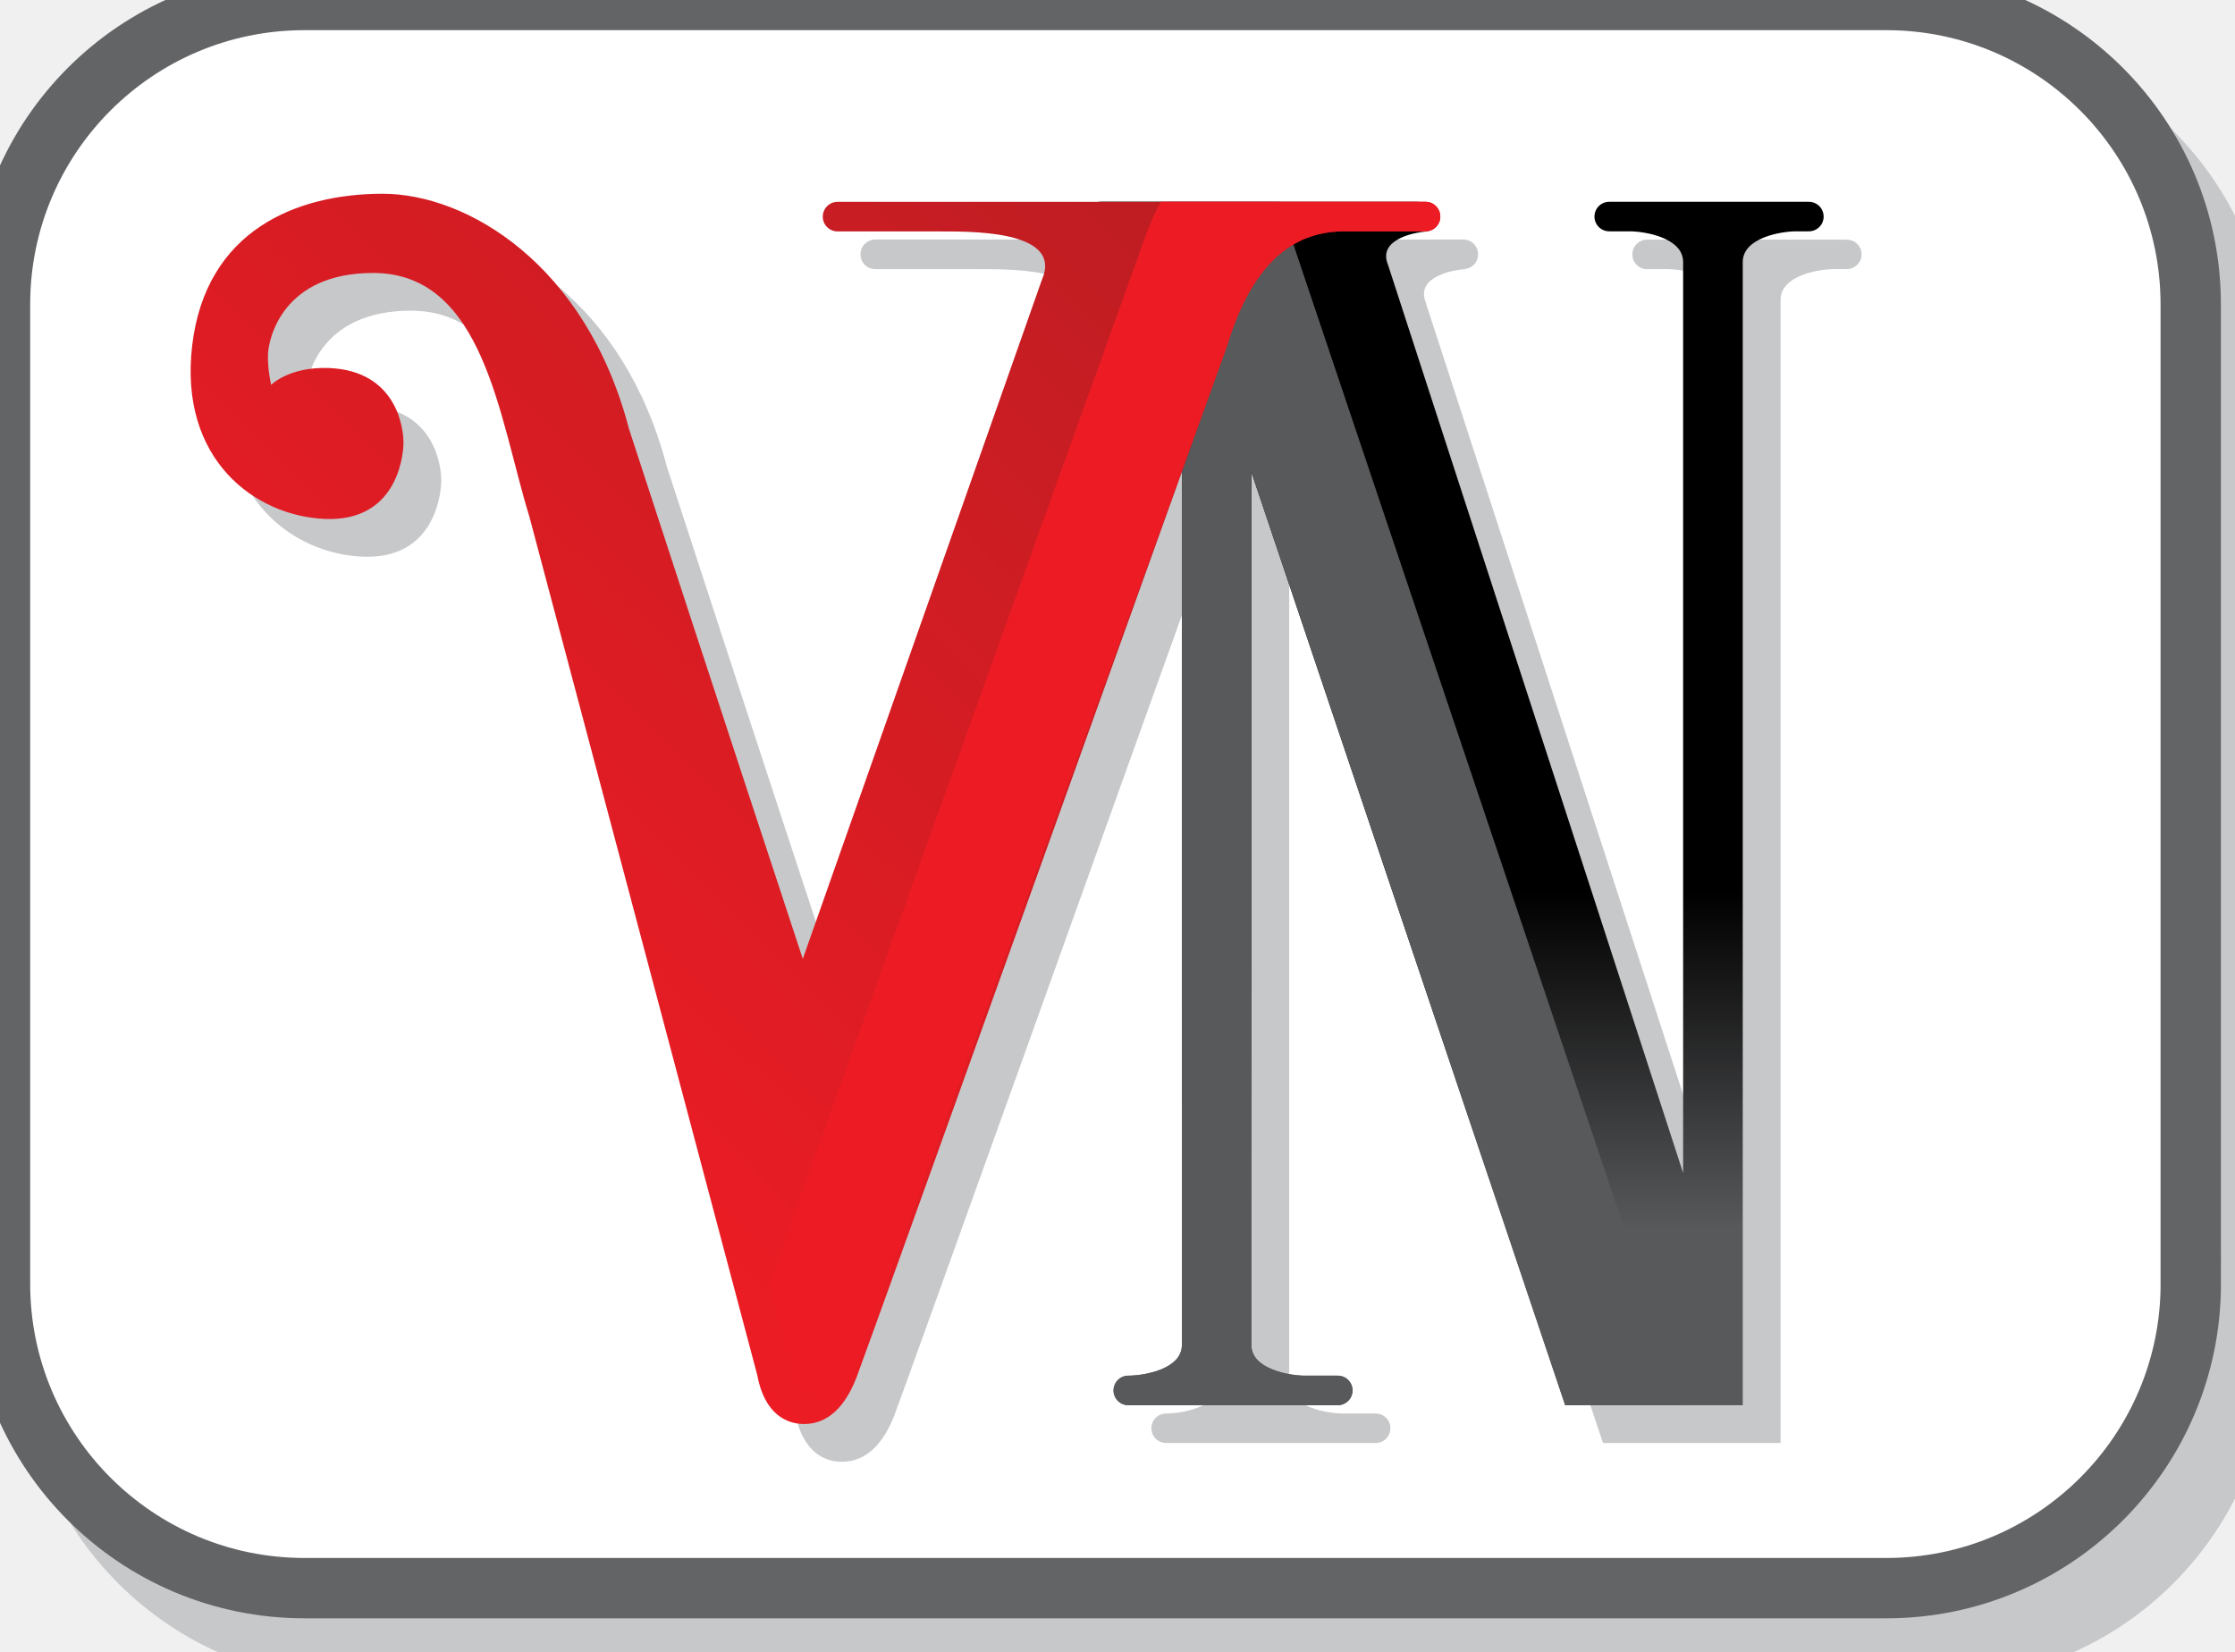
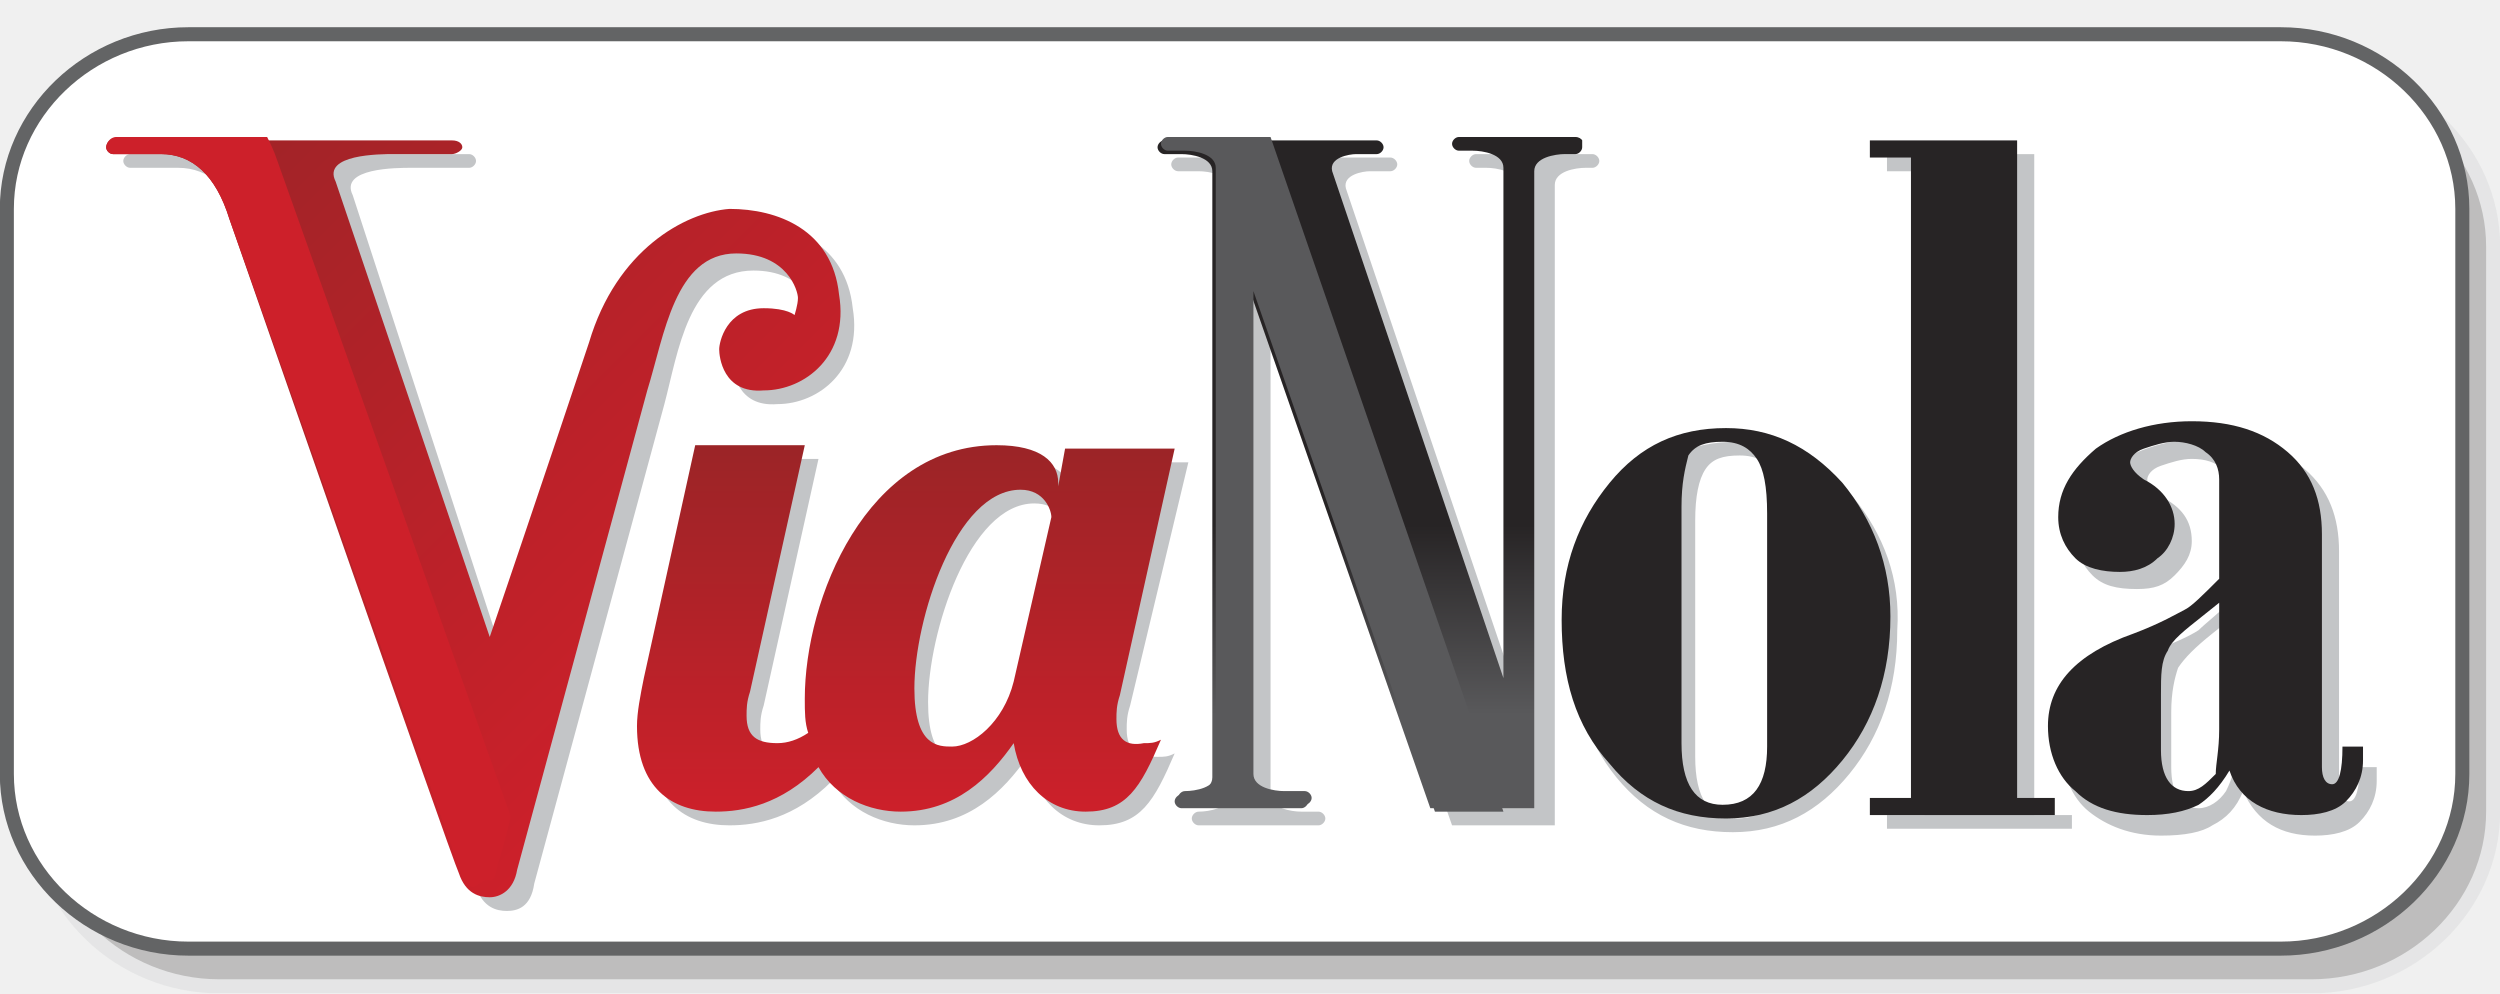
- <svg xmlns="http://www.w3.org/2000/svg" version="1.1" id="Layer_1" x="0px" y="0px" width="44.074px" height="32.564px" viewBox="0 0 44.074 32.564" enable-background="new 0 0 44.074 32.564" xml:space="preserve">
-   <path fill="#C7C8CA" stroke="#C7C8CA" stroke-width="1.19" d="M44.196,26.559c0,3.316-2.688,6.006-6.006,6.006H7  c-3.317,0-6.006-2.689-6.006-6.006V7.248c0-3.316,2.689-6.004,6.006-6.005h31.19c3.317,0,6.006,2.689,6.006,6.005V26.559z" />
-   <path fill="#FFFFFF" stroke="#636466" stroke-width="1.19" d="M43.202,25.316c0,3.316-2.688,6.004-6.004,6.004H6.005  C2.688,31.32,0,28.633,0,25.316V6.005C0,2.688,2.688,0,6.005,0h31.192c3.315,0,6.004,2.688,6.004,6.005V25.316z" />
-   <path fill="#C7C8CA" d="M36.417,4.726h-3.938c-0.16,0-0.289,0.13-0.289,0.291s0.129,0.291,0.289,0.291h0.402  c0.303,0,1.055,0.127,1.055,0.605v17.965L28.11,5.951c0.051,0.152-0.012-0.043-0.012-0.04c0,0-0.068-0.224,0-0.011  c-0.133-0.445,0.566-0.594,0.865-0.594h-0.1c0.158-0.003,0.285-0.131,0.285-0.29c0-0.161-0.131-0.292-0.291-0.292H17.261  c-0.162,0-0.292,0.13-0.292,0.292s0.13,0.292,0.292,0.292h1.988c0.495,0.005,2.483-0.064,2.044,0.951l-4.718,13.395  c0,0-1.787-5.415-3.425-10.452C12.3,5.954,9.954,4.565,8.291,4.565c-1.686,0-3.485,0.715-3.755,2.991  c-0.268,2.256,1.242,3.368,2.619,3.422c1.377,0.056,1.534-1.166,1.546-1.466C8.713,9.21,8.578,8.057,7.234,8.003  C6.448,7.971,6.092,8.336,6.092,8.336S6.02,8.025,6.032,7.724c0.011-0.301,0.286-1.597,2.072-1.597c2.191,0,2.486,2.875,3.079,4.798  l4.495,16.929c0.146,0.792,0.588,0.974,0.924,0.974c0.337,0,0.744-0.177,1.031-0.906c0.151-0.385,4.507-12.534,6.42-17.869v17.219  c0,0.478-0.753,0.604-1.057,0.604c-0.16,0-0.291,0.13-0.291,0.291s0.131,0.291,0.291,0.291h4.132c0.16,0,0.291-0.13,0.291-0.291  s-0.131-0.291-0.291-0.291h-0.648c-0.303,0-1.057-0.126-1.057-0.604V10.056c0,0,6.182,18.388,6.189,18.402h3.501V5.912  c0-0.479,0.753-0.605,1.058-0.605h0.247c0.161,0,0.292-0.13,0.292-0.291S36.579,4.726,36.417,4.726z" />
+ <svg xmlns="http://www.w3.org/2000/svg" xmlns:xlink="http://www.w3.org/1999/xlink" version="1.1" id="Layer_1" x="0px" y="0px" viewBox="0 0 73 29" style="enable-background:new 0 0 73 29;" xml:space="preserve">
+   <style type="text/css">
+ 	.st0{opacity:0.25;}
+ 	.st1{clip-path:url(#SVGID_2_);fill:#272425;}
+ 	.st2{clip-path:url(#SVGID_2_);fill:none;stroke:#C3C5C7;stroke-width:0.41;}
+ 	.st3{fill:#FFFFFF;}
+ 	.st4{fill:none;stroke:#636465;stroke-width:0.41;}
+ 	.st5{fill:#C3C5C7;}
+ 	.st6{clip-path:url(#SVGID_4_);fill:url(#SVGID_5_);}
+ 	.st7{fill:#272425;}
+ 	.st8{fill:#59595B;}
+ 	.st9{clip-path:url(#SVGID_7_);fill:url(#SVGID_8_);}
+ 	.st10{clip-path:url(#SVGID_10_);fill:url(#SVGID_11_);}
+ 	.st11{fill:#CD202A;}
+ </style>
  <g>
+     <g class="st0">
+       <g>
+         <defs>
+           <rect id="SVGID_1_" x="0.9" y="1.9" width="72.1" height="27.1" />
+         </defs>
+         <clipPath id="SVGID_2_">
+           <use xlink:href="#SVGID_1_" style="overflow:visible;" />
+         </clipPath>
+         <path class="st1" d="M72.8,23.7c0,2.8-2.4,5.1-5.3,5.1H6.4c-2.9,0-5.3-2.3-5.3-5.1V7.2c0-2.8,2.4-5.1,5.3-5.1h61.1     c2.9,0,5.3,2.3,5.3,5.1V23.7z" />
+         <path class="st2" d="M72.8,23.7c0,2.8-2.4,5.1-5.3,5.1H6.4c-2.9,0-5.3-2.3-5.3-5.1V7.2c0-2.8,2.4-5.1,5.3-5.1h61.1     c2.9,0,5.3,2.3,5.3,5.1V23.7z" />
+       </g>
+     </g>
+     <path class="st3" d="M71.9,22.6c0,2.8-2.4,5.1-5.3,5.1H5.5c-2.9,0-5.3-2.3-5.3-5.1V6.1C0.2,3.3,2.6,1,5.5,1h61.1   c2.9,0,5.3,2.3,5.3,5.1V22.6z" />
+     <path class="st4" d="M71.9,22.6c0,2.8-2.4,5.1-5.3,5.1H5.5c-2.9,0-5.3-2.3-5.3-5.1V6.1C0.2,3.3,2.6,1,5.5,1h61.1   c2.9,0,5.3,2.3,5.3,5.1V22.6z" />
+     <path class="st5" d="M54.1,14.5c-0.9-1.1-2-1.6-3.4-1.6c-1.3,0-2.5,0.5-3.4,1.6c-0.9,1.1-1.4,2.4-1.4,4c0,1.7,0.4,3.1,1.3,4.2   c0.9,1.1,2,1.6,3.4,1.6c1.4,0,2.5-0.6,3.4-1.7c0.9-1.1,1.4-2.5,1.4-4.2C55.5,16.9,55,15.6,54.1,14.5 M52,22.2   c0,1.2-0.4,1.7-1.3,1.7c-0.8,0-1.2-0.6-1.2-1.8v-6.9c0-0.7,0.1-1.2,0.3-1.5c0.2-0.3,0.5-0.4,1-0.4c0.5,0,0.8,0.2,1,0.5   c0.2,0.3,0.3,0.9,0.3,1.6V22.2z M46.5,4.9c0.1,0,0.2-0.1,0.2-0.2c0-0.1-0.1-0.2-0.2-0.2h-3.4c-0.1,0-0.2,0.1-0.2,0.2   c0,0.1,0.1,0.2,0.2,0.2h0.3c0.3,0,0.9,0.1,0.9,0.5v14.9l-5-14.8c0,0.1,0,0,0,0c0,0-0.1-0.2,0,0c-0.1-0.4,0.5-0.5,0.7-0.5h0.6   c0.1,0,0.2-0.1,0.2-0.2c0-0.1-0.1-0.2-0.2-0.2h-6.2c-0.1,0-0.2,0.1-0.2,0.2c0,0.1,0.1,0.2,0.2,0.2H35c0.3,0,0.9,0.1,0.9,0.5v17.7   c0,0.4-0.6,0.5-0.9,0.5c-0.1,0-0.2,0.1-0.2,0.2c0,0.1,0.1,0.2,0.2,0.2h3.5c0.1,0,0.2-0.1,0.2-0.2c0-0.1-0.1-0.2-0.2-0.2H38   c-0.3,0-0.9-0.1-0.9-0.5V8.9c0,0,5.3,15.2,5.3,15.2h3V5.4c0-0.4,0.6-0.5,0.9-0.5H46.5z M68.6,23.4c-0.2,0-0.3-0.2-0.3-0.5v-6.8   c0-1-0.3-1.8-1-2.4c-0.7-0.6-1.6-0.9-2.8-0.9c-1.1,0-2.1,0.3-2.8,0.8c-0.7,0.5-1.1,1.2-1.1,2c0,0.5,0.2,0.9,0.5,1.2   c0.3,0.3,0.7,0.4,1.3,0.4c0.5,0,0.8-0.1,1.1-0.4c0.3-0.3,0.5-0.6,0.5-1c0-0.6-0.3-1-0.9-1.3c-0.3-0.2-0.4-0.3-0.4-0.5   c0-0.1,0.1-0.3,0.4-0.4c0.3-0.1,0.6-0.2,0.9-0.2c0.4,0,0.7,0.1,0.9,0.3c0.2,0.2,0.4,0.5,0.4,0.8v2.9c-0.5,0.5-0.9,0.8-1.1,1   c-0.3,0.2-0.8,0.4-1.5,0.7c-1.6,0.6-2.5,1.5-2.5,2.7c0,0.8,0.3,1.5,0.8,1.9c0.5,0.4,1.2,0.7,2.1,0.7c0.7,0,1.2-0.1,1.5-0.3   c0.4-0.2,0.7-0.5,0.9-1c0.4,0.9,1.1,1.3,2.1,1.3c0.5,0,1-0.1,1.3-0.4c0.3-0.3,0.5-0.7,0.5-1.2v-0.4h-0.5   C68.9,23,68.8,23.4,68.6,23.4 M65.3,21.8c0,0.5-0.1,0.9-0.3,1.3c-0.2,0.3-0.5,0.5-0.8,0.5c-0.5,0-0.8-0.4-0.8-1.2v-1.6   c0-0.6,0.1-1,0.2-1.3c0.2-0.3,0.5-0.6,1-1l0.5-0.4V21.8z M59.3,4.5h-4.2V5h1.1v18.8h-1.1v0.4h5.4v-0.4h-1.1V4.5z M34.7,13.5h-3.2   l-0.2,1.1v-0.1c0-0.6-0.5-1.1-1.8-1.1c-3.8,0-5.6,4.5-5.6,7.4c0,0.4,0,0.7,0.1,1c-0.3,0.2-0.6,0.3-0.9,0.3c-0.6,0-0.9-0.2-0.9-0.8   c0-0.2,0-0.4,0.1-0.7l1.6-7.2h-3.2l-1.5,6.8c-0.1,0.5-0.2,1-0.2,1.4c0,1.8,1,2.5,2.3,2.5c0.8,0,1.9-0.2,3-1.3   c0.5,0.9,1.5,1.3,2.4,1.3c1.6,0,2.6-1,3.3-2c0.2,1.2,1,2,2.1,2c1.2,0,1.6-0.7,2.2-2.1c-0.2,0.1-0.3,0.1-0.5,0.1   c-0.6,0-0.9-0.2-0.9-0.8c0-0.2,0-0.4,0.1-0.7L34.7,13.5z M30,20.3c-0.3,1.2-1.2,1.9-1.8,1.9c-0.4,0-1.1,0-1.1-1.7   c0-2,1.2-5.8,3.1-5.8c0.7,0,0.9,0.5,0.9,0.8L30,20.3z M22,7.9c1.5,0,1.8,1.1,1.8,1.3c0,0.2-0.1,0.5-0.1,0.5s-0.3-0.3-1-0.3   c-1.2,0-1.3,1-1.3,1.2c0,0.2,0.1,1.3,1.3,1.2c1.2,0,2.5-1,2.2-2.8c-0.2-1.9-1.8-2.5-3.2-2.5c-1.4,0-3.4,1.1-4.2,3.8   c-1.4,4.2-2.9,8.6-2.9,8.6L10.3,5.7C9.9,4.9,11.6,4.9,12,4.9h1.7c0.1,0,0.2-0.1,0.2-0.2c0-0.1-0.1-0.2-0.2-0.2H3.8   c-0.1,0-0.2,0.1-0.2,0.2c0,0.1,0.1,0.2,0.2,0.2h1.4c0.9,0,1.6,0.6,2,1.9c0,0,6.5,18.7,6.7,19.1c0.2,0.6,0.6,0.7,0.9,0.7   c0.3,0,0.7-0.1,0.8-0.8l3.8-14C19.8,10.3,20.1,7.9,22,7.9" />
    <g>
-       <linearGradient id="SVGID_1_" gradientUnits="userSpaceOnUse" x1="28.688" y1="27.713" x2="28.688" y2="3.981">
-         <stop offset="0.146" style="stop-color:#58595B" />
-         <stop offset="0.427" style="stop-color:#000000" />
+       <defs>
+         <path id="SVGID_3_" d="M46,4h-3.4c-0.1,0-0.2,0.1-0.2,0.2c0,0.1,0.1,0.2,0.2,0.2H43c0.3,0,0.9,0.1,0.9,0.5v14.9l-5-14.8     c0,0.1,0,0,0,0c0,0-0.1-0.2,0,0c-0.1-0.4,0.5-0.5,0.7-0.5h0.6c0.1,0,0.2-0.1,0.2-0.2c0-0.1-0.1-0.2-0.2-0.2h-6.2     c-0.1,0-0.2,0.1-0.2,0.2c0,0.1,0.1,0.2,0.2,0.2h0.5c0.3,0,0.9,0.1,0.9,0.5v17.7c0,0.4-0.6,0.5-0.9,0.5c-0.1,0-0.2,0.1-0.2,0.2     c0,0.1,0.1,0.2,0.2,0.2h3.5c0.1,0,0.2-0.1,0.2-0.2c0-0.1-0.1-0.2-0.2-0.2h-0.6c-0.3,0-0.9-0.1-0.9-0.5V8.5c0,0,5.3,15.2,5.3,15.2     h3V5c0-0.4,0.6-0.5,0.9-0.5H46c0.1,0,0.2-0.1,0.2-0.2C46.3,4.2,46.2,4,46,4" />
+       </defs>
+       <clipPath id="SVGID_4_">
+         <use xlink:href="#SVGID_3_" style="overflow:visible;" />
+       </clipPath>
+       <linearGradient id="SVGID_5_" gradientUnits="userSpaceOnUse" x1="-361.986" y1="315.869" x2="-361.059" y2="315.869" gradientTransform="matrix(0 -21.1938 -21.1938 0 6734.534 -7648.175)">
+         <stop offset="0" style="stop-color:#59595B" />
+         <stop offset="0.146" style="stop-color:#59595B" />
+         <stop offset="0.427" style="stop-color:#272425" />
+         <stop offset="1" style="stop-color:#272425" />
      </linearGradient>
-       <path fill="url(#SVGID_1_)" d="M35.67,3.98h-3.936c-0.162,0-0.291,0.13-0.291,0.292c0,0.16,0.129,0.29,0.291,0.29h0.4    c0.303,0,1.057,0.126,1.057,0.605v17.965L27.366,5.206c0.049,0.152-0.015-0.043-0.014-0.04c0,0-0.068-0.224-0.001-0.01    c-0.132-0.446,0.568-0.594,0.868-0.594h-0.277c0.162,0,0.292-0.13,0.292-0.29c0-0.161-0.13-0.292-0.292-0.292h-6.238    c-0.161,0-0.29,0.13-0.29,0.292c0,0.16,0.129,0.29,0.29,0.29h0.546c0.304,0,1.057,0.126,1.057,0.605v21.359    c0,0.479-0.753,0.604-1.057,0.604c-0.161,0-0.291,0.131-0.291,0.291s0.13,0.291,0.291,0.291h4.132c0.159,0,0.29-0.131,0.29-0.291    s-0.131-0.291-0.29-0.291h-0.649c-0.303,0-1.056-0.126-1.056-0.604V9.31c0,0,6.183,18.387,6.188,18.403h3.502V5.167    c0-0.479,0.754-0.605,1.057-0.605h0.246c0.162,0,0.292-0.13,0.292-0.29C35.962,4.11,35.833,3.98,35.67,3.98z" />
-       <path fill="#58595B" d="M30.866,27.713h2.338L25.223,3.98h-3.519c-0.161,0-0.29,0.13-0.29,0.292c0,0.16,0.129,0.29,0.29,0.29    h0.546c0.304,0,1.057,0.126,1.057,0.605v21.359c0,0.479-0.753,0.604-1.057,0.604c-0.161,0-0.291,0.131-0.291,0.291    s0.13,0.291,0.291,0.291h4.132c0.159,0,0.29-0.131,0.29-0.291s-0.131-0.291-0.29-0.291h-0.649c-0.303,0-1.056-0.126-1.056-0.604    V9.31C24.677,9.31,30.86,27.697,30.866,27.713z" />
+       <rect x="33.8" y="4" class="st6" width="12.4" height="19.6" />
+     </g>
+     <path class="st7" d="M45.6,18.1c0-1.6,0.5-2.9,1.4-4c0.9-1.1,2-1.6,3.4-1.6c1.3,0,2.4,0.5,3.4,1.6c0.9,1.1,1.4,2.4,1.4,3.9   c0,1.7-0.5,3.1-1.4,4.2c-0.9,1.1-2,1.7-3.4,1.7c-1.4,0-2.5-0.5-3.4-1.6C46,21.2,45.6,19.8,45.6,18.1 M49.1,14.8v6.9   c0,1.2,0.4,1.8,1.2,1.8c0.9,0,1.3-0.6,1.3-1.7V15c0-0.8-0.1-1.3-0.3-1.6c-0.2-0.3-0.5-0.5-1-0.5c-0.5,0-0.8,0.1-1,0.4   C49.2,13.7,49.1,14.1,49.1,14.8" />
+     <polygon class="st7" points="54.6,4.1 58.9,4.1 58.9,23.3 60,23.3 60,23.8 54.6,23.8 54.6,23.3 55.8,23.3 55.8,4.6 54.6,4.6  " />
+     <path class="st7" d="M64.8,16.9v-2.9c0-0.3-0.1-0.6-0.4-0.8c-0.2-0.2-0.6-0.3-0.9-0.3c-0.3,0-0.6,0.1-0.9,0.2   c-0.3,0.1-0.4,0.3-0.4,0.4c0,0.1,0.1,0.3,0.4,0.5c0.6,0.3,0.9,0.8,0.9,1.3c0,0.4-0.2,0.8-0.5,1c-0.3,0.3-0.7,0.4-1.1,0.4   c-0.5,0-1-0.1-1.3-0.4c-0.3-0.3-0.5-0.7-0.5-1.2c0-0.8,0.4-1.4,1.1-2c0.7-0.5,1.7-0.8,2.8-0.8c1.2,0,2.1,0.3,2.8,0.9   c0.7,0.6,1,1.4,1,2.4v6.8c0,0.3,0.1,0.5,0.3,0.5c0.2,0,0.3-0.4,0.3-1.1H69v0.4c0,0.5-0.2,0.9-0.5,1.2c-0.3,0.3-0.8,0.4-1.3,0.4   c-1,0-1.8-0.4-2.1-1.3c-0.3,0.5-0.6,0.8-0.9,1c-0.4,0.2-0.9,0.3-1.5,0.3c-0.9,0-1.6-0.2-2.1-0.7c-0.5-0.4-0.8-1.1-0.8-1.9   c0-1.2,0.8-2.1,2.5-2.7c0.8-0.3,1.3-0.6,1.5-0.7C64,17.7,64.3,17.4,64.8,16.9 M64.8,21.3v-3.7l-0.5,0.4c-0.5,0.4-0.9,0.7-1,1   c-0.2,0.3-0.2,0.7-0.2,1.3v1.6c0,0.8,0.3,1.2,0.8,1.2c0.3,0,0.5-0.2,0.8-0.5C64.7,22.3,64.8,21.9,64.8,21.3" />
+     <path class="st8" d="M41.9,23.7h2L37.1,4h-3c-0.1,0-0.2,0.1-0.2,0.2c0,0.1,0.1,0.2,0.2,0.2h0.5c0.3,0,0.9,0.1,0.9,0.5v17.7   c0,0.4-0.6,0.5-0.9,0.5c-0.1,0-0.2,0.1-0.2,0.2c0,0.1,0.1,0.2,0.2,0.2h3.5c0.1,0,0.2-0.1,0.2-0.2c0-0.1-0.1-0.2-0.2-0.2h-0.6   c-0.3,0-0.9-0.1-0.9-0.5V8.5C36.6,8.5,41.9,23.7,41.9,23.7" />
+     <g>
+       <defs>
+         <path id="SVGID_6_" d="M32.6,21c0-0.2,0-0.4,0.1-0.7l1.6-7.2h-3.2l-0.2,1.1v-0.1c0-0.6-0.5-1.1-1.8-1.1c-3.8,0-5.6,4.5-5.6,7.4     c0,0.4,0,0.7,0.1,1c-0.3,0.2-0.6,0.3-0.9,0.3c-0.6,0-0.9-0.2-0.9-0.8c0-0.2,0-0.4,0.1-0.7l1.6-7.2h-3.2l-1.5,6.8     c-0.1,0.5-0.2,1-0.2,1.4c0,1.8,1,2.5,2.3,2.5c0.8,0,1.9-0.2,3-1.3c0.5,0.9,1.5,1.3,2.4,1.3c1.6,0,2.6-1,3.3-2c0.2,1.2,1,2,2.1,2     c1.2,0,1.6-0.7,2.2-2.1c-0.2,0.1-0.3,0.1-0.5,0.1C32.9,21.8,32.6,21.6,32.6,21 M29.6,19.9c-0.3,1.2-1.2,1.9-1.8,1.9     c-0.4,0-1.1,0-1.1-1.7c0-2,1.2-5.8,3.1-5.8c0.7,0,0.9,0.6,0.9,0.8L29.6,19.9z" />
+       </defs>
+       <clipPath id="SVGID_7_">
+         <use xlink:href="#SVGID_6_" style="overflow:visible;" />
+       </clipPath>
+       <linearGradient id="SVGID_8_" gradientUnits="userSpaceOnUse" x1="-364.432" y1="311.619" x2="-363.506" y2="311.619" gradientTransform="matrix(0 -11.6738 -11.6738 0 3664.194 -4230.503)">
+         <stop offset="0" style="stop-color:#CD202A" />
+         <stop offset="1" style="stop-color:#9B2427" />
+       </linearGradient>
+       <rect x="18.6" y="13" class="st9" width="15.7" height="10.8" />
    </g>
    <g>
-       <g>
-         <linearGradient id="SVGID_2_" gradientUnits="userSpaceOnUse" x1="-265.406" y1="19.743" x2="-283.818" y2="1.331" gradientTransform="matrix(-1 0 0 1 -258.2373 0)">
-           <stop offset="0" style="stop-color:#ED1C24" />
-           <stop offset="1" style="stop-color:#B61D22" />
-         </linearGradient>
-         <path fill="url(#SVGID_2_)" d="M7.546,3.821c-1.687,0-3.485,0.714-3.756,2.99c-0.267,2.256,1.243,3.367,2.621,3.423     c1.376,0.055,1.533-1.167,1.545-1.467c0.012-0.301-0.123-1.455-1.466-1.509C5.704,7.227,5.347,7.59,5.347,7.59     S5.273,7.279,5.285,6.979c0.013-0.3,0.286-1.596,2.073-1.596c2.19,0,2.485,2.874,3.079,4.797l4.494,16.931     c0.147,0.79,0.589,0.972,0.926,0.972s0.742-0.177,1.028-0.904c0.194-0.495,7.306-20.339,7.306-20.339     c0.484-1.601,1.271-2.276,2.311-2.276h1.609c0.16,0,0.291-0.13,0.291-0.291c0-0.162-0.131-0.292-0.291-0.292H16.516     c-0.16,0-0.291,0.13-0.291,0.292c0,0.161,0.131,0.291,0.291,0.291h1.989c0.493,0.006,2.482-0.062,2.042,0.951l-4.716,13.395     c0,0-1.787-5.413-3.427-10.451C11.555,5.209,9.209,3.821,7.546,3.821z" />
-       </g>
-       <path fill="#ED1C24" d="M15.197,25.232c-0.013,0.038-0.024,0.072-0.039,0.107c0.284,1.07,0.452,1.71,0.479,1.789    c0.164,0.49,0.079,0.375,0.341,0.375c0.14,0,0.447,0.542,0.768-0.156l7.446-20.509c0.484-1.601,1.271-2.276,2.311-2.276h1.609    c0.16,0,0.291-0.13,0.291-0.291c0-0.162-0.131-0.292-0.291-0.292h-5.22c-0.121,0.22-0.229,0.467-0.327,0.743L15.197,25.232z" />
+       <defs>
+         <path id="SVGID_9_" d="M17.2,10c-1.4,4.2-2.9,8.6-2.9,8.6L9.8,5.3c-0.4-0.8,1.3-0.8,1.7-0.8h1.7c0.1,0,0.3-0.1,0.3-0.2     c0-0.1-0.1-0.2-0.3-0.2H3.4C3.2,4,3.1,4.2,3.1,4.3c0,0.1,0.1,0.2,0.2,0.2h1.4c0.9,0,1.6,0.6,2,1.9c0,0,6.5,18.7,6.7,19.1     c0.2,0.6,0.6,0.7,0.9,0.7s0.7-0.2,0.8-0.8l3.8-14c0.5-1.6,0.8-4,2.6-4c1.5,0,1.8,1.1,1.8,1.3c0,0.2-0.1,0.5-0.1,0.5S23,9,22.3,9     c-1.1,0-1.3,1-1.3,1.2c0,0.2,0.1,1.3,1.3,1.2c1.2,0,2.5-1,2.2-2.8c-0.2-1.9-1.8-2.5-3.2-2.5C20,6.2,18,7.3,17.2,10" />
+       </defs>
+       <clipPath id="SVGID_10_">
+         <use xlink:href="#SVGID_9_" style="overflow:visible;" />
+       </clipPath>
+       <linearGradient id="SVGID_11_" gradientUnits="userSpaceOnUse" x1="-363.861" y1="319.82" x2="-362.903" y2="319.82" gradientTransform="matrix(-17.8855 -17.8855 -17.8855 17.8855 -767.6768 -12206.798)">
+         <stop offset="0" style="stop-color:#CD202A" />
+         <stop offset="1" style="stop-color:#9B2427" />
+       </linearGradient>
+       <polygon class="st10" points="14,36.7 -8.4,15.1 14,-6.5 36.3,15.1   " />
    </g>
+     <path class="st11" d="M8.1,4.7C8,4.4,7.9,4.2,7.8,4H3.4C3.2,4,3.1,4.2,3.1,4.3c0,0.1,0.1,0.2,0.2,0.2h1.4c0.9,0,1.6,0.6,2,1.9   l6.8,19.2c0.3,0.6,0.5,0.1,0.7,0.1c0.2,0,0.2,0.1,0.3-0.3c0-0.1,0.2-0.6,0.4-1.5c0,0,0-0.1,0-0.1L8.1,4.7z" />
  </g>
</svg>
